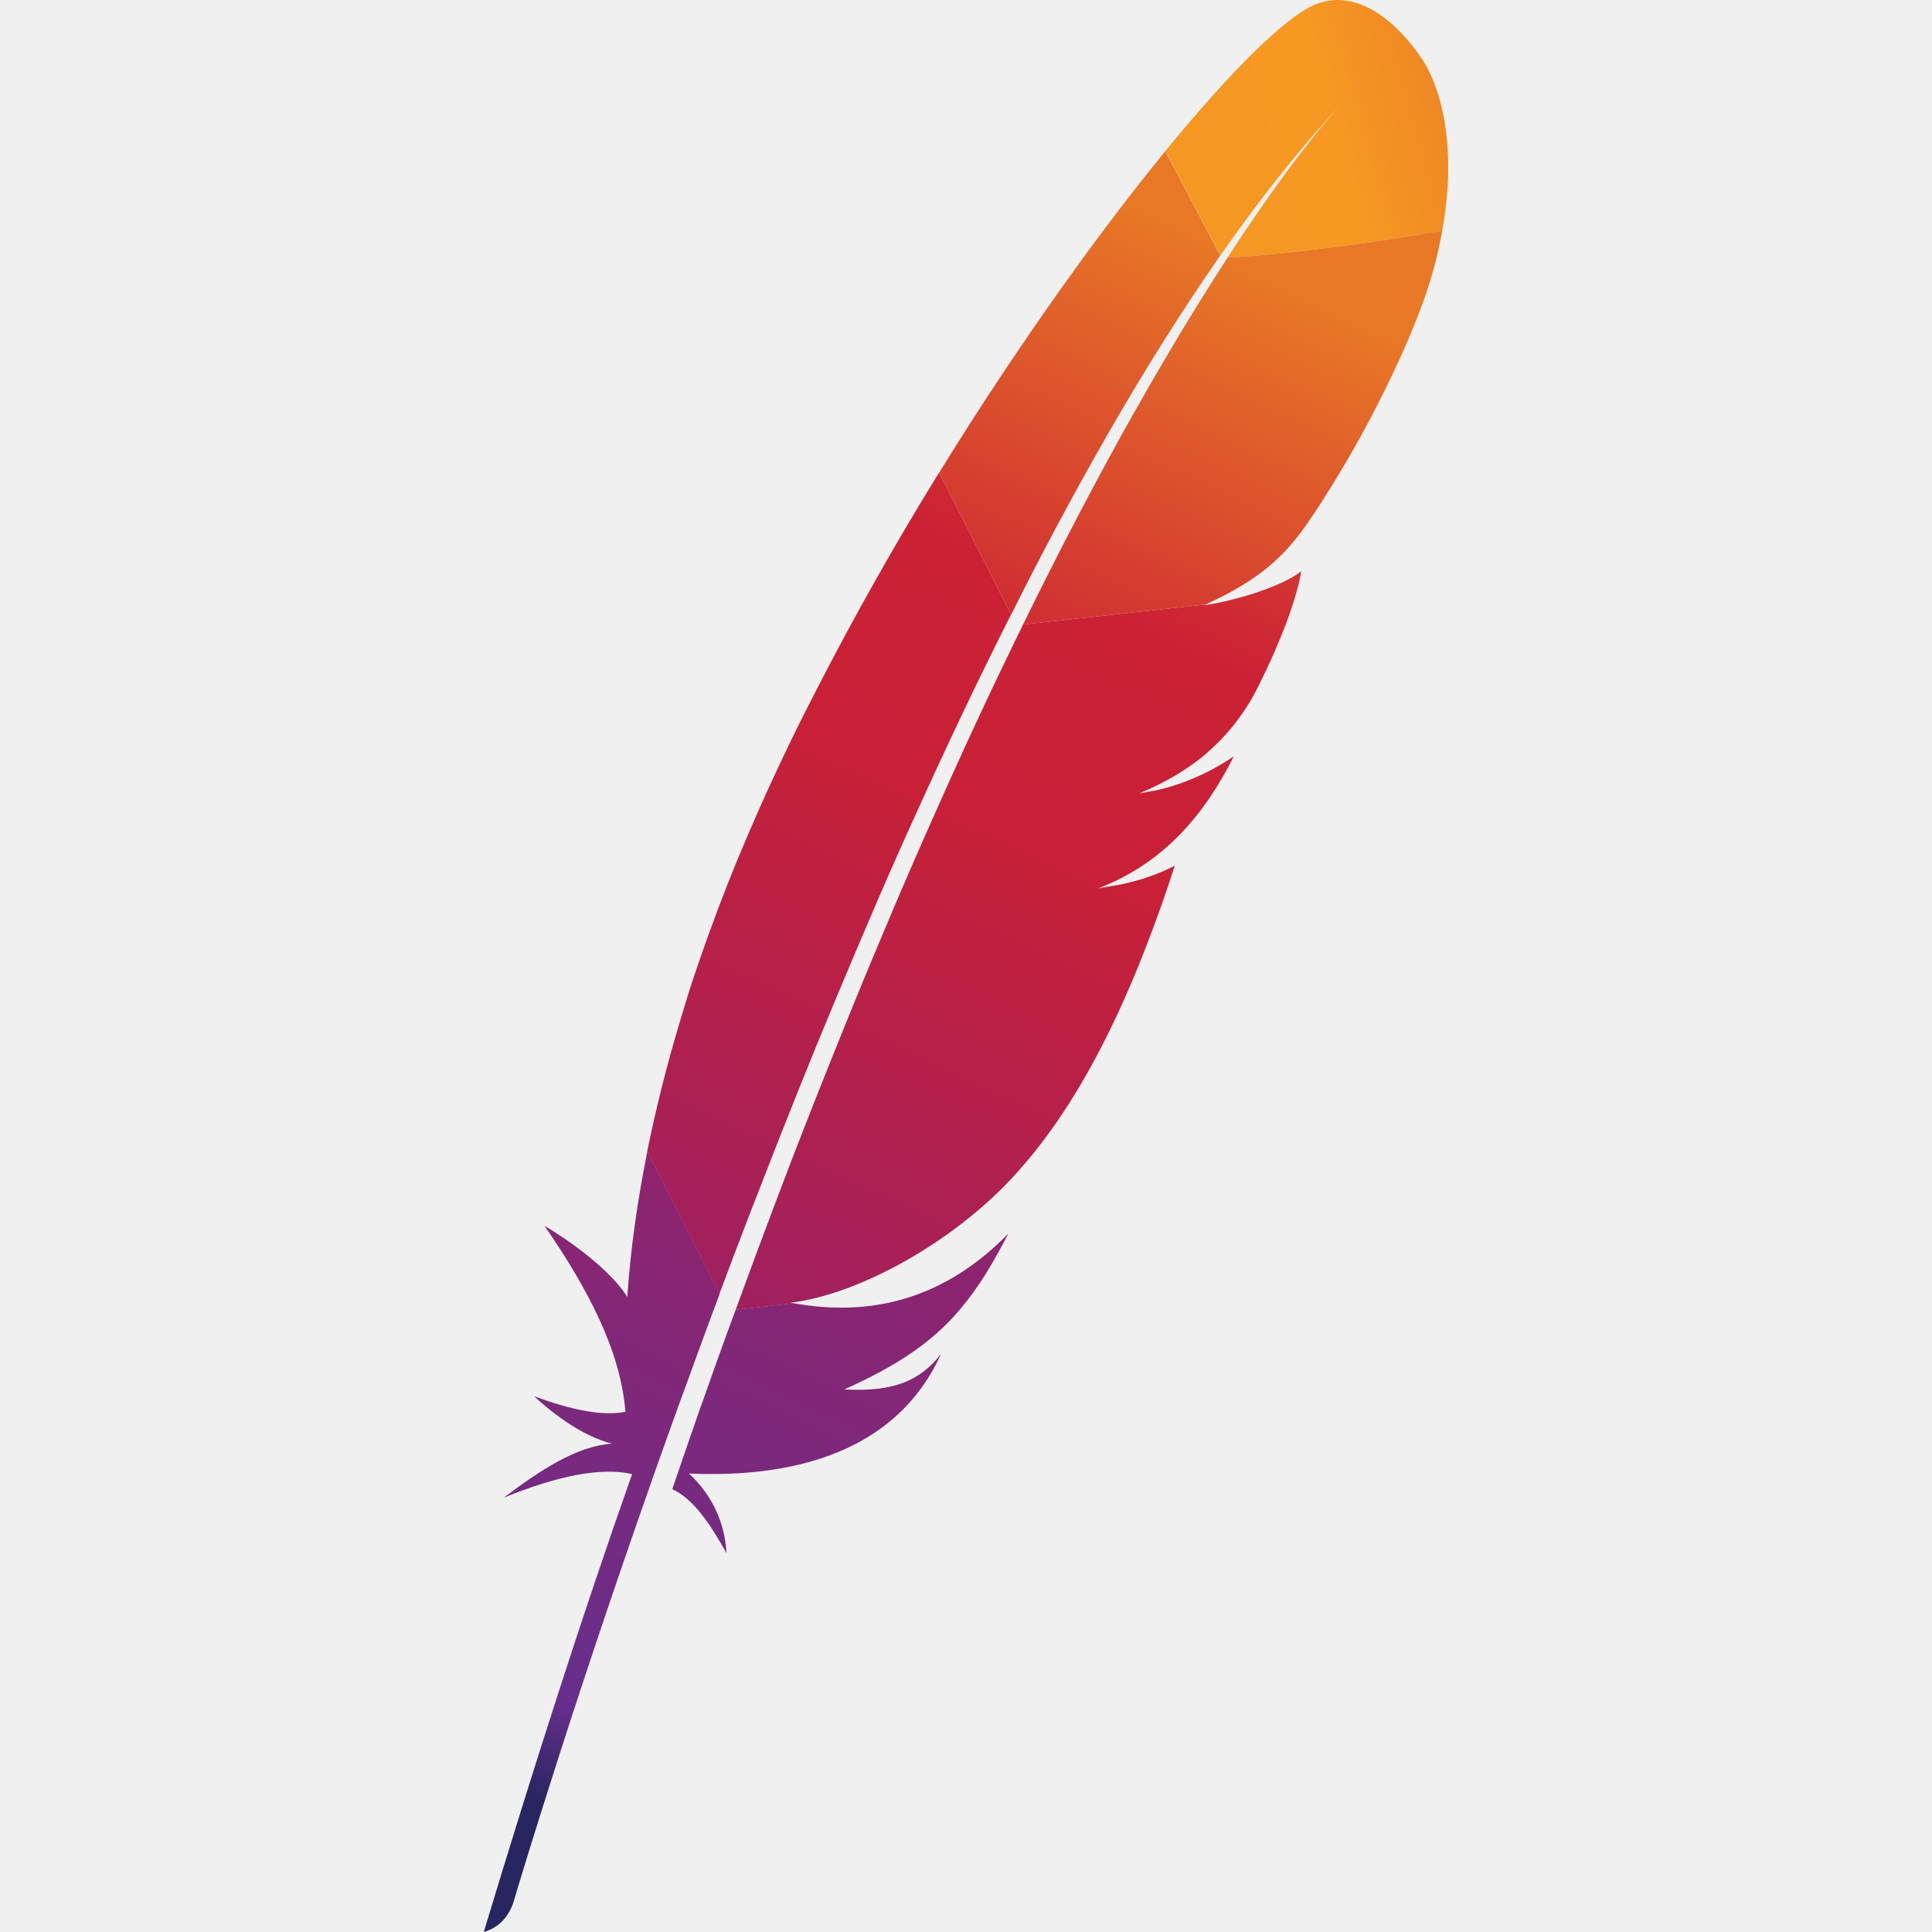
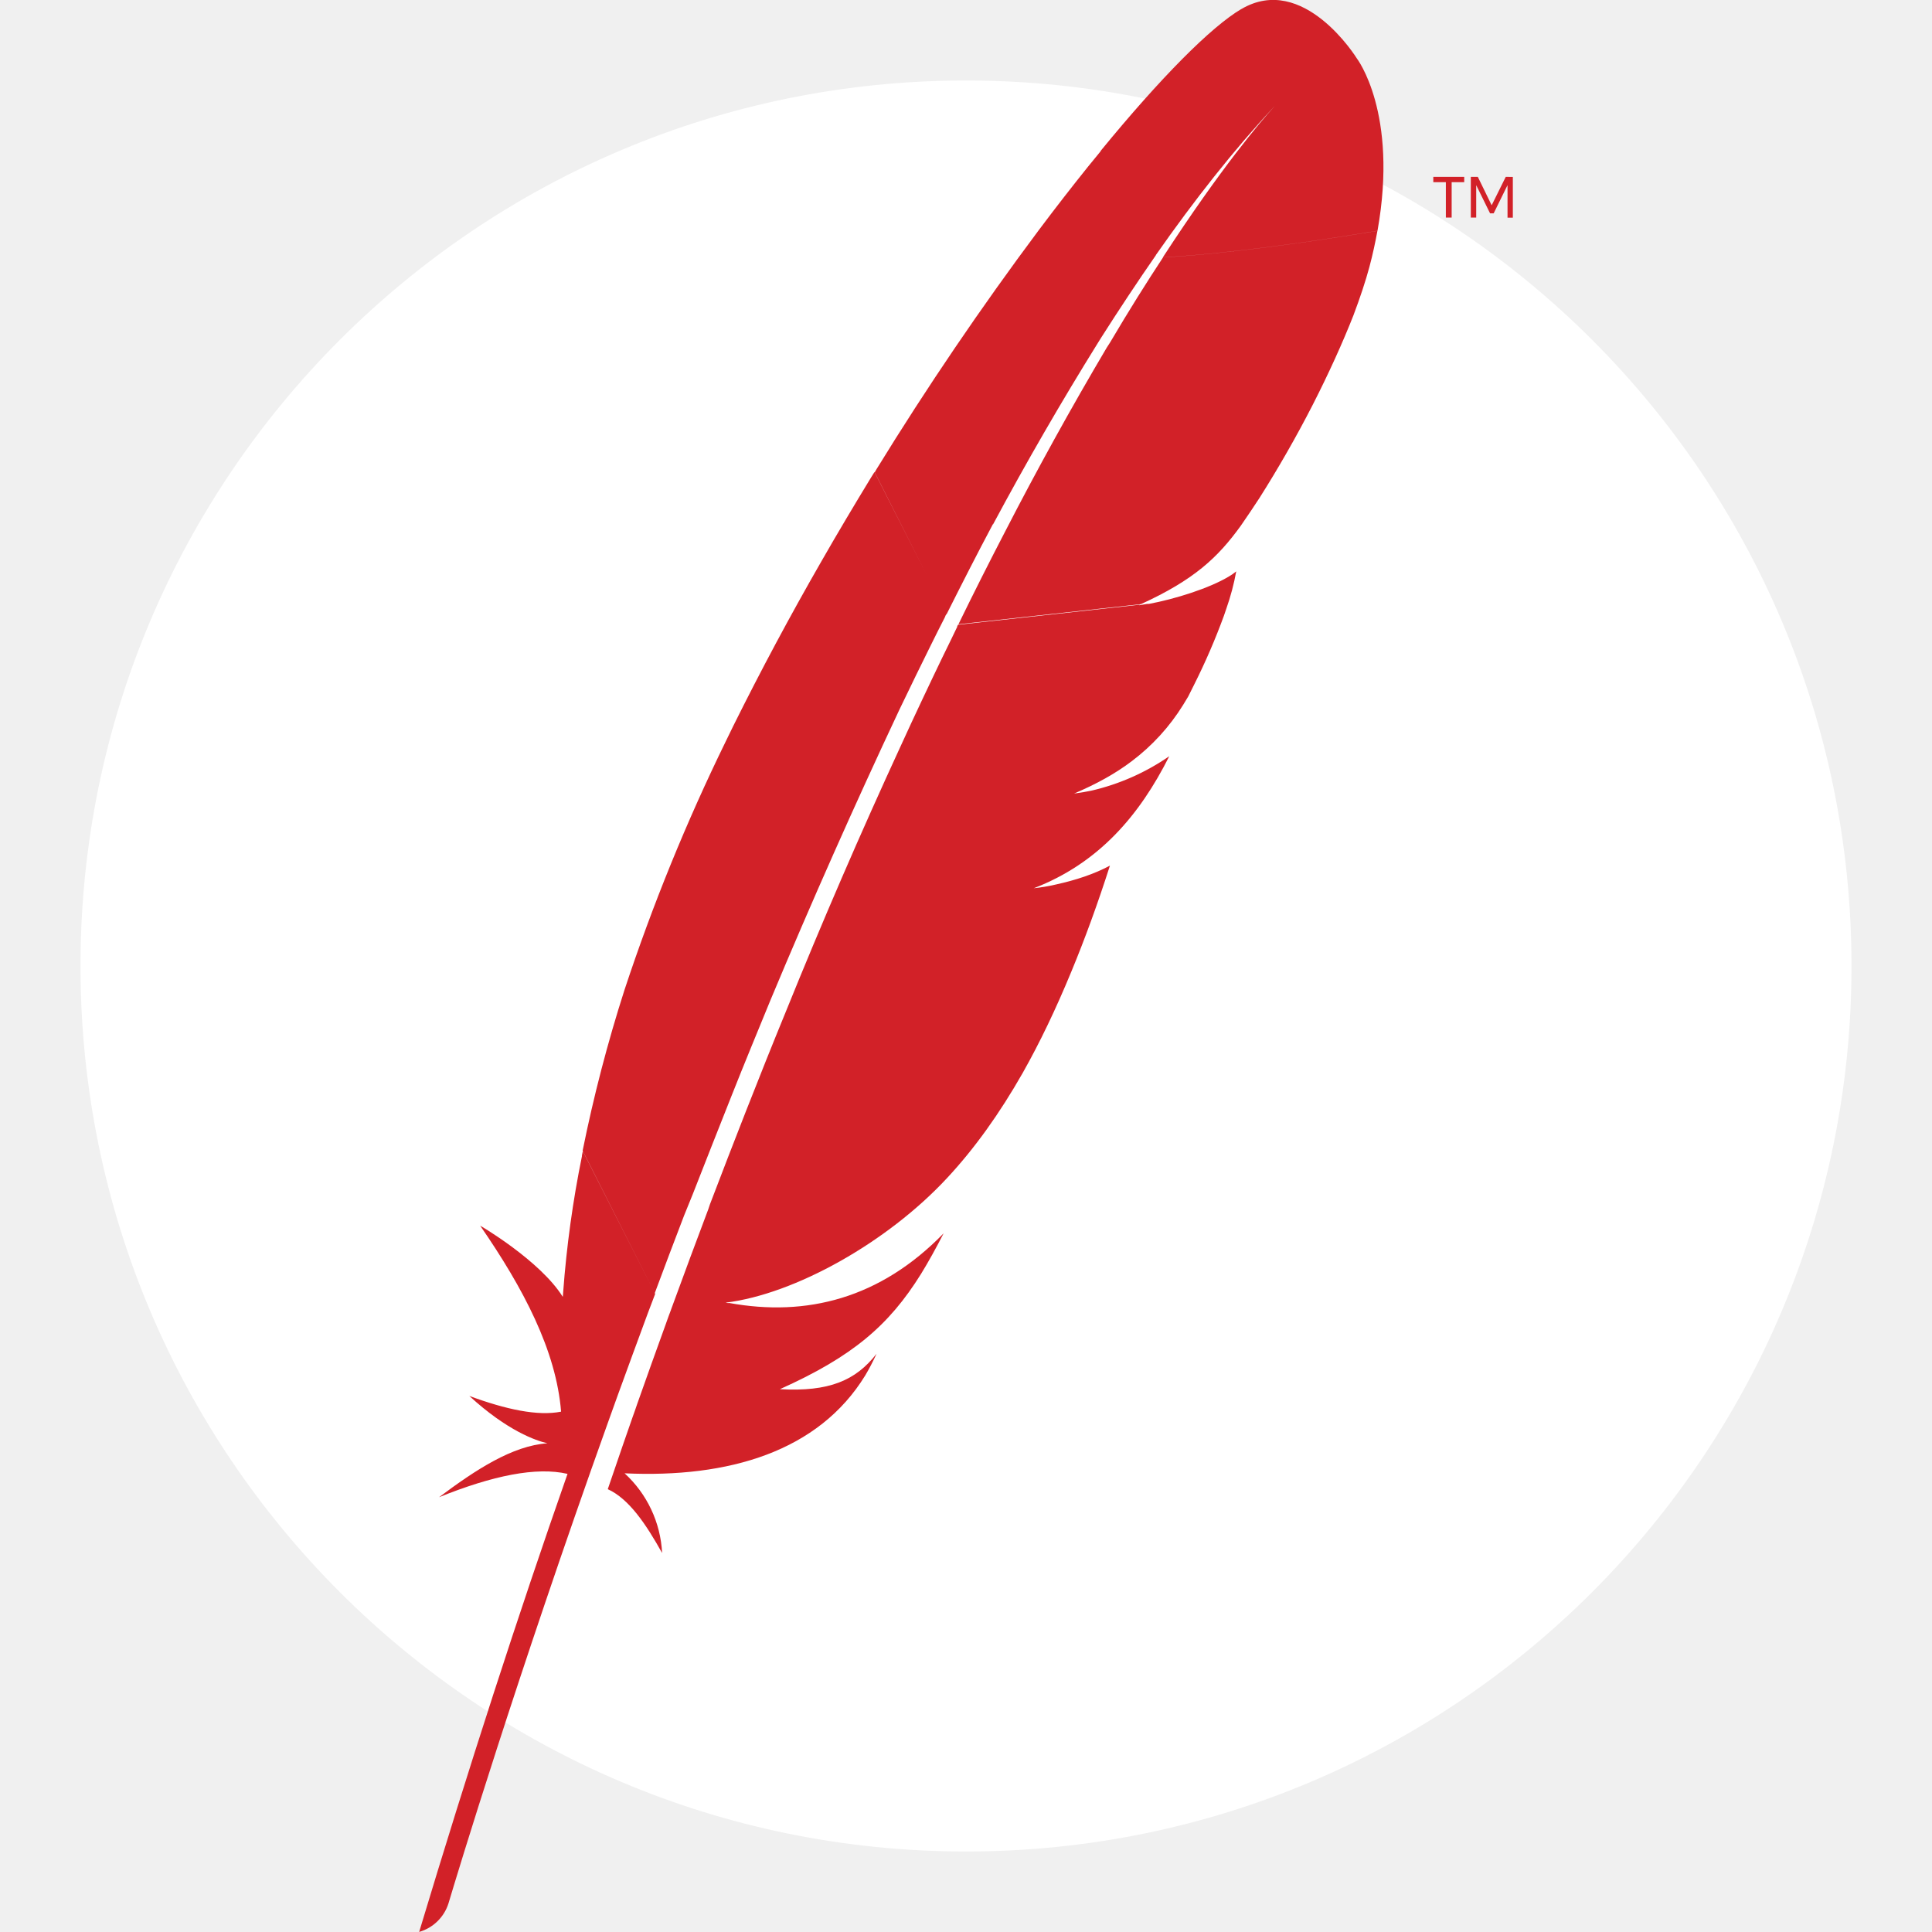
- <svg xmlns="http://www.w3.org/2000/svg" viewBox="0 0 128 128">
-   <path fill="url(#a)" d="M86.522.606c-2.007 1.185-5.348 4.54-9.318 9.407l3.652 6.903c2.57-3.666 5.177-6.977 7.807-9.8l.304-.325-.304.326c-.852.933-3.437 3.955-7.333 9.94 3.755-.185 9.518-.956 14.222-1.756 1.407-7.844-1.37-11.429-1.37-11.429S90.654-1.83 86.521.606Z" />
-   <path fill="#BD202E" d="M74.234 58.596c-.467.081-.94.17-1.437.252 0 0-.007 0-.007.007l.74-.111c.23-.052.467-.096.704-.148Z" />
-   <path fill="#BD202E" d="M74.234 58.596c-.467.081-.94.17-1.437.252 0 0-.007 0-.007.007l.74-.111c.23-.052.467-.096.704-.148Z" opacity=".35" />
-   <path fill="#BD202E" d="M75.456 52.559s0 .007 0 0c-.007 0-.007 0-.007.007.074-.007.155-.022.23-.037.31-.044.614-.096.91-.17-.37.067-.74.133-1.133.2Z" />
-   <path fill="#BD202E" d="M75.456 52.559s0 .007 0 0c-.007 0-.007 0-.007.007.074-.007.155-.022.23-.037.31-.044.614-.096.91-.17-.37.067-.74.133-1.133.2Z" opacity=".35" />
-   <path fill="url(#b)" d="M70.071 34.76a219.903 219.903 0 0 1 3.37-6.081 171.901 171.901 0 0 1 3.585-5.97c.067-.112.148-.23.215-.341a144.48 144.48 0 0 1 3.607-5.444l-3.651-6.904a71.1 71.1 0 0 0-.83 1.03 156.993 156.993 0 0 0-3.274 4.23 201.146 201.146 0 0 0-3.889 5.392 233.315 233.315 0 0 0-3.703 5.48 214.99 214.99 0 0 0-3.163 4.978c-.037.06-.074.126-.11.193l4.762 9.407a213.91 213.91 0 0 1 3.081-5.97Z" />
-   <path fill="url(#c)" d="M48.383 87.735a421.232 421.232 0 0 0-1.896 5.296c-.008.022-.015.052-.03.074-.089.252-.185.511-.266.763-.43 1.215-.8 2.311-1.652 4.793 1.4.637 2.526 2.325 3.592 4.236a7.624 7.624 0 0 0-2.489-5.273c6.911.31 12.867-1.437 15.948-6.489.274-.452.526-.919.755-1.43-1.4 1.778-3.14 2.526-6.407 2.348-.007 0-.014.008-.022.008.008 0 .015-.008.022-.008 4.815-2.155 7.222-4.222 9.363-7.644.504-.814 1-1.696 1.504-2.681-4.208 4.318-9.074 5.548-14.207 4.615l-3.852.422c-.126.326-.237.644-.363.97Z" />
-   <path fill="url(#d)" d="M50.183 79.12c.83-2.147 1.689-4.325 2.563-6.517a441.794 441.794 0 0 1 2.593-6.341 748.43 748.43 0 0 1 2.71-6.392c.934-2.17 1.897-4.333 2.882-6.489a352.9 352.9 0 0 1 2.948-6.34c.355-.756.726-1.511 1.089-2.26.63-1.296 1.266-2.585 1.91-3.859.038-.066.067-.14.104-.207l-4.762-9.407a6.52 6.52 0 0 1-.237.378 219.844 219.844 0 0 0-3.296 5.555 208.386 208.386 0 0 0-3.223 5.837 248.13 248.13 0 0 0-2.6 5.044c-.17.34-.333.689-.503 1.03a143.907 143.907 0 0 0-2.822 6.185 115.935 115.935 0 0 0-2.54 6.429c-.49 1.34-.927 2.63-1.334 3.874-.333 1.059-.645 2.126-.956 3.185a99.189 99.189 0 0 0-1.83 7.451l4.786 9.444c.63-1.688 1.281-3.407 1.948-5.14.2-.496.378-.985.57-1.46Z" />
-   <path fill="url(#e)" d="M42.828 76.595c-.6 3.022-1.03 6.03-1.245 9.022l-.022.31c-1.496-2.392-5.488-4.725-5.481-4.703 2.867 4.148 5.037 8.267 5.355 12.31-1.533.312-3.63-.14-6.051-1.029 2.526 2.326 4.422 2.963 5.17 3.14-2.326.149-4.74 1.742-7.178 3.579 3.563-1.452 6.445-2.03 8.504-1.563-3.274 9.258-6.548 19.48-9.83 30.339 1.008-.296 1.608-.978 1.941-1.889.585-1.963 4.46-14.866 10.54-31.806.178-.481.349-.97.526-1.452.045-.14.097-.274.149-.4.637-1.777 1.31-3.592 1.992-5.444.156-.422.311-.844.474-1.266 0-.008.008-.015.008-.023l-4.793-9.444a6.652 6.652 0 0 1-.06.319Z" />
-   <path fill="url(#f)" d="M67.723 41.5c-.14.282-.274.563-.415.845-.414.851-.83 1.718-1.259 2.607-.46.963-.918 1.94-1.385 2.948-.237.504-.474 1.015-.711 1.533a414.713 414.713 0 0 0-2.163 4.8 388.508 388.508 0 0 0-2.748 6.326c-.881 2.088-1.793 4.244-2.696 6.48-.867 2.12-1.74 4.312-2.63 6.563a411.904 411.904 0 0 0-2.392 6.208c-.037.096-.074.207-.111.303-.8 2.111-1.608 4.282-2.415 6.504-.015.051-.037.096-.052.155l3.852-.422c-.074-.015-.156-.022-.23-.037 4.6-.57 10.726-4.015 14.674-8.259 1.822-1.955 3.474-4.266 5-6.97 1.133-2.007 2.207-4.244 3.229-6.71a98.187 98.187 0 0 0 2.563-7.023c-1.06.556-2.267.97-3.6 1.252-.237.052-.474.096-.718.14-.245.045-.49.082-.741.112 0 0 .007 0 .007-.007 4.296-1.652 7-4.837 8.963-8.74-1.126.77-2.963 1.777-5.163 2.258a16.586 16.586 0 0 1-1.14.208h.014c1.496-.622 2.748-1.326 3.837-2.148.237-.178.467-.356.674-.548.333-.29.645-.593.956-.904.192-.207.377-.415.563-.63.43-.51.83-1.059 1.2-1.651.11-.186.23-.363.333-.556.148-.274.281-.548.415-.807a43.48 43.48 0 0 0 1.459-3.222c.192-.474.355-.904.503-1.319.06-.163.111-.318.163-.474.156-.452.274-.852.37-1.207.149-.534.238-.956.282-1.26-.148.112-.31.23-.504.341-1.296.778-3.518 1.474-5.31 1.808l3.533-.386-3.533.386c-.023.007-.052.007-.082.014-.185.03-.355.06-.54.082l.088-.045-12.095 1.326a.37.37 0 0 1-.045.126Z" />
-   <path fill="url(#g)" d="M81.337 17.057a182.438 182.438 0 0 0-3.518 5.651 247.572 247.572 0 0 0-3.674 6.4 280.913 280.913 0 0 0-3.289 6.155 332.218 332.218 0 0 0-3.074 6.111l12.096-1.326c3.526-1.622 5.096-3.081 6.622-5.207.4-.585.815-1.192 1.215-1.83a74.934 74.934 0 0 0 3.548-6.2c1.051-2.05 1.977-4.08 2.688-5.917a30.467 30.467 0 0 0 1.067-3.2c.222-.837.393-1.637.526-2.4-4.689.807-10.459 1.578-14.207 1.763Z" />
-   <path fill="#BD202E" d="M73.516 58.729c-.245.044-.49.081-.741.111.252-.022.503-.067.74-.111Z" />
-   <path fill="#BD202E" d="M73.516 58.729c-.245.044-.49.081-.741.111.252-.022.503-.067.74-.111Z" opacity=".35" />
-   <path fill="url(#h)" d="M73.516 58.729c-.245.044-.49.081-.741.111.252-.022.503-.067.74-.111Z" />
-   <path fill="#BD202E" d="M75.449 52.566c.074-.007.155-.022.23-.037-.075.008-.149.03-.23.037Z" />
-   <path fill="#BD202E" d="M75.449 52.566c.074-.007.155-.022.23-.037-.075.008-.149.03-.23.037Z" opacity=".35" />
-   <path fill="url(#i)" d="M75.449 52.566c.074-.007.155-.022.23-.037-.075.008-.149.03-.23.037Z" />
-   <path fill="#BD202E" d="M75.449 52.566c.007 0 .007-.007 0 0 .007-.007.007 0 0 0Z" />
-   <path fill="#BD202E" d="M75.449 52.566c.007 0 .007-.007 0 0 .007-.007.007 0 0 0Z" opacity=".35" />
-   <path fill="url(#j)" d="M75.449 52.566c.007 0 .007-.007 0 0 .007-.007.007 0 0 0Z" />
-   <defs>
-     <linearGradient id="a" x1="80.277" x2="107.078" y1="10.871" y2="3.42" gradientUnits="userSpaceOnUse">
-       <stop stop-color="#F59723" />
-       <stop offset=".312" stop-color="#F69822" />
-       <stop offset=".838" stop-color="#E87726" />
-     </linearGradient>
-     <linearGradient id="b" x1="21.611" x2="76.124" y1="131.156" y2="14.252" gradientUnits="userSpaceOnUse">
-       <stop offset=".323" stop-color="#9C2063" />
-       <stop offset=".63" stop-color="#C82037" />
-       <stop offset=".751" stop-color="#CC2135" />
-       <stop offset="1" stop-color="#E87726" />
-     </linearGradient>
-     <linearGradient id="c" x1="39.903" x2="72.387" y1="122.505" y2="52.841" gradientUnits="userSpaceOnUse">
-       <stop stop-color="#282661" />
-       <stop offset=".095" stop-color="#662E8C" />
-       <stop offset=".788" stop-color="#9E2064" />
-       <stop offset=".949" stop-color="#CC2032" />
-     </linearGradient>
-     <linearGradient id="d" x1="23.576" x2="78.089" y1="124.078" y2="7.174" gradientUnits="userSpaceOnUse">
-       <stop offset=".323" stop-color="#9C2063" />
-       <stop offset=".63" stop-color="#C82037" />
-       <stop offset=".751" stop-color="#CC2135" />
-       <stop offset="1" stop-color="#E87726" />
-     </linearGradient>
-     <linearGradient id="e" x1="29.138" x2="57.786" y1="116.292" y2="54.855" gradientUnits="userSpaceOnUse">
-       <stop stop-color="#282661" />
-       <stop offset=".095" stop-color="#662E8C" />
-       <stop offset=".788" stop-color="#9E2064" />
-       <stop offset=".949" stop-color="#CC2032" />
-     </linearGradient>
-     <linearGradient id="f" x1="35.68" x2="90.192" y1="129.722" y2="12.818" gradientUnits="userSpaceOnUse">
-       <stop offset=".323" stop-color="#9C2063" />
-       <stop offset=".63" stop-color="#C82037" />
-       <stop offset=".751" stop-color="#CC2135" />
-       <stop offset="1" stop-color="#E87726" />
-     </linearGradient>
-     <linearGradient id="g" x1="31.692" x2="86.205" y1="136.692" y2="19.788" gradientUnits="userSpaceOnUse">
-       <stop offset=".323" stop-color="#9C2063" />
-       <stop offset=".63" stop-color="#C82037" />
-       <stop offset=".751" stop-color="#CC2135" />
-       <stop offset="1" stop-color="#E87726" />
-     </linearGradient>
-     <linearGradient id="h" x1="39.272" x2="93.784" y1="131.397" y2="14.493" gradientUnits="userSpaceOnUse">
-       <stop offset=".323" stop-color="#9C2063" />
-       <stop offset=".63" stop-color="#C82037" />
-       <stop offset=".751" stop-color="#CC2135" />
-       <stop offset="1" stop-color="#E87726" />
-     </linearGradient>
-     <linearGradient id="i" x1="38.865" x2="93.378" y1="131.208" y2="14.303" gradientUnits="userSpaceOnUse">
-       <stop offset=".323" stop-color="#9C2063" />
-       <stop offset=".63" stop-color="#C82037" />
-       <stop offset=".751" stop-color="#CC2135" />
-       <stop offset="1" stop-color="#E87726" />
-     </linearGradient>
-     <linearGradient id="j" x1="69.406" x2="81.455" y1="65.493" y2="39.654" gradientUnits="userSpaceOnUse">
-       <stop offset=".323" stop-color="#9C2063" />
-       <stop offset=".63" stop-color="#C82037" />
-       <stop offset=".751" stop-color="#CC2135" />
-       <stop offset="1" stop-color="#E87726" />
-     </linearGradient>
-   </defs>
+ <svg xmlns="http://www.w3.org/2000/svg" role="img" viewBox="0 0 24 24" fill="#D22128">
+   <circle cx="12" cy="12" r="11" fill="#FFFFFF" />
+   <path fill="#D22128" d="M17.805 2.197v.066h.156v.44h.072v-.44h.156v-.066zm.9 0l-.175.353-.172-.353h-.087v.506h.067V2.3l.172.35h.045l.172-.35v.404h.066v-.506zm-4.257 1c-.204.31-.424.66-.66 1.06l-.04.062a44.457 44.457 0 00-1.265 2.29c-.187.36-.38.742-.577 1.146l2.267-.25c.66-.302.955-.578 1.242-.976a15.5 15.5 0 00.23-.342c.23-.363.46-.763.663-1.16.197-.386.37-.767.505-1.11.083-.22.15-.422.198-.6.042-.158.074-.307.1-.45-.884.15-1.965.295-2.668.33zM11.894 7.78l-.077.16c-.078.16-.157.32-.236.488-.086.18-.172.364-.26.552l-.132.287a75.265 75.265 0 00-1.427 3.3c-.163.397-.327.807-.493 1.23-.15.38-.297.765-.45 1.164l-.02.06c-.15.396-.3.802-.453 1.22l-.01.027.72-.08a.213.213 0 01-.042-.006c.863-.106 2.01-.75 2.75-1.547.342-.367.652-.8.94-1.306.213-.377.413-.795.604-1.258.168-.405.328-.843.48-1.318-.196.105-.423.18-.673.235a2.184 2.184 0 01-.273.046c.806-.31 1.314-.905 1.683-1.64a2.816 2.816 0 01-.968.428c-.06.012-.116.022-.174.03l-.043.006h.002c.278-.118.514-.248.718-.403a2.571 2.571 0 00.637-.698l.063-.104.077-.154a8.107 8.107 0 00.367-.85l.03-.088a3.04 3.04 0 00.123-.463.733.733 0 01-.094.065c-.243.145-.66.277-.996.34l.663-.074-.664.073h-.017l-.1.017c.006-.003.01-.006.017-.008l-2.265.25-.013.022zM8.27 16.45c-.117.323-.236.654-.355.992l-.005.015c-.016.046-.032.094-.05.142-.08.227-.15.432-.31.9.264.12.475.435.675.793a1.44 1.44 0 00-.466-.99c1.293.06 2.41-.27 2.99-1.217.05-.084.096-.173.14-.268-.26.333-.59.474-1.2.44 0 0-.004 0-.005.002l.004-.002c.9-.404 1.354-.79 1.754-1.433.094-.153.186-.32.28-.503-.788.81-1.702 1.04-2.664.865l-.72.078a6.43 6.43 0 00-.067.183zM15.42.112c-.376.222-1 .85-1.748 1.763l.686 1.294c.48-.687.97-1.307 1.462-1.836l.058-.062c-.02.02-.04.04-.057.062-.16.176-.644.74-1.375 1.863.703-.035 1.784-.18 2.666-.33.262-1.47-.258-2.142-.258-2.142s-.66-1.07-1.436-.61zm-3.084 6.402a40.253 40.253 0 011.306-2.26l.04-.064c.224-.352.45-.693.677-1.02l-.685-1.293-.157.192c-.197.245-.403.51-.613.79a39.853 39.853 0 00-2.016 2.97l-.022.038.893 1.763c.19-.378.38-.752.575-1.118zm-3.73 8.32c.158-.406.319-.81.483-1.225.156-.394.32-.79.484-1.19a91.133 91.133 0 011.6-3.604l.205-.424c.12-.243.237-.485.36-.724a.125.125 0 01.02-.04l-.895-1.763-.044.07c-.207.34-.414.687-.617 1.042a38.056 38.056 0 00-1.092 2.04l-.094.193a24.573 24.573 0 00-1.258 3.087 18.492 18.492 0 00-.52 1.997l.896 1.77c.117-.317.24-.638.364-.963zm-1.376-.476a13.38 13.38 0 00-.234 1.692c0 .02-.004.04-.005.06-.28-.45-1.03-.888-1.026-.884.537.778.944 1.55 1.005 2.31-.29.058-.684-.027-1.14-.195.475.436.83.556.97.588-.434.03-.89.328-1.346.67.668-.27 1.21-.38 1.596-.29-.61 1.74-1.23 3.655-1.843 5.69a.538.538 0 00.364-.354c.11-.368.84-2.786 1.978-5.965l.097-.27.028-.078c.12-.332.246-.672.374-1.02l.09-.237v-.004L7.24 14.3c-.003.02-.01.04-.012.06z" />
</svg>
